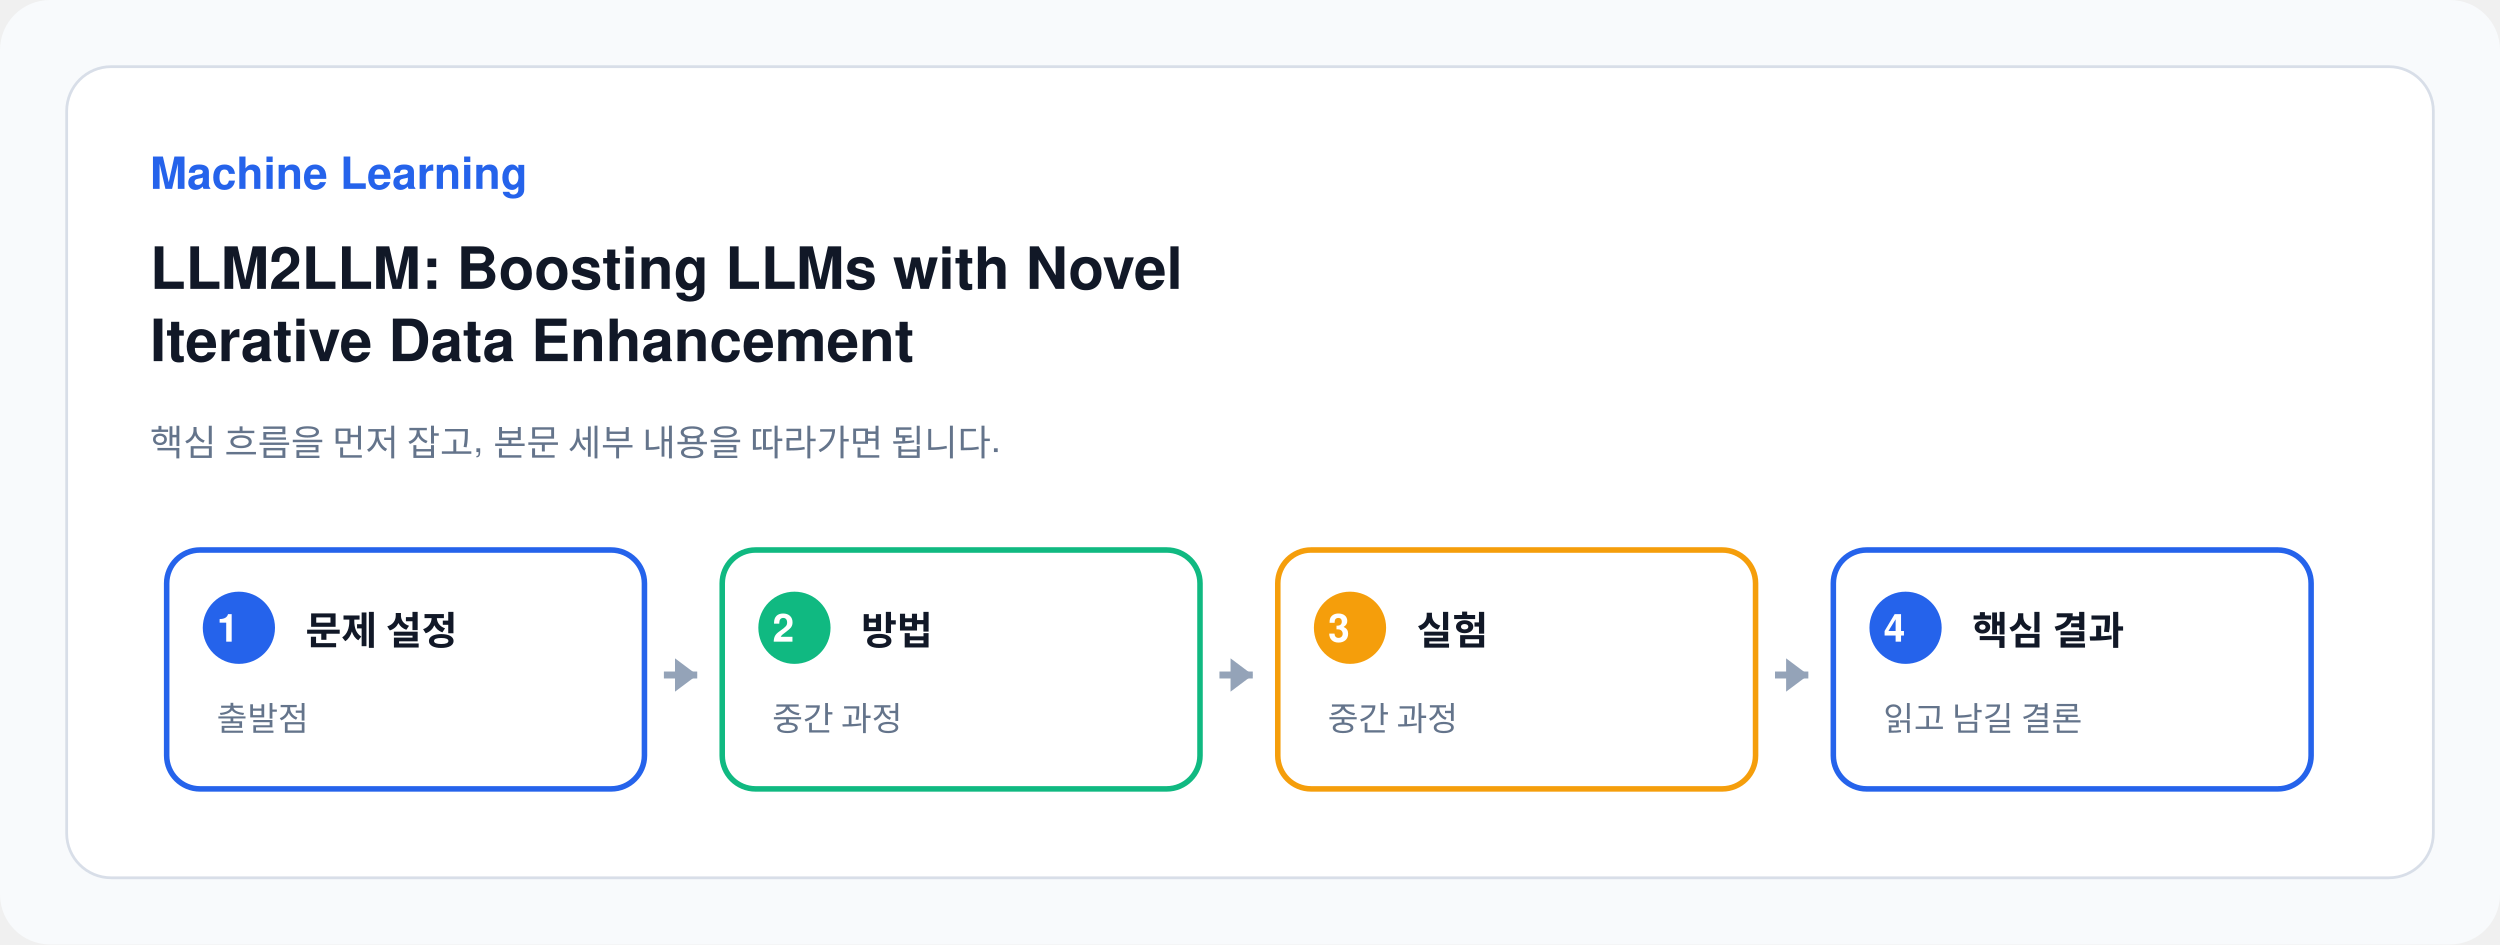
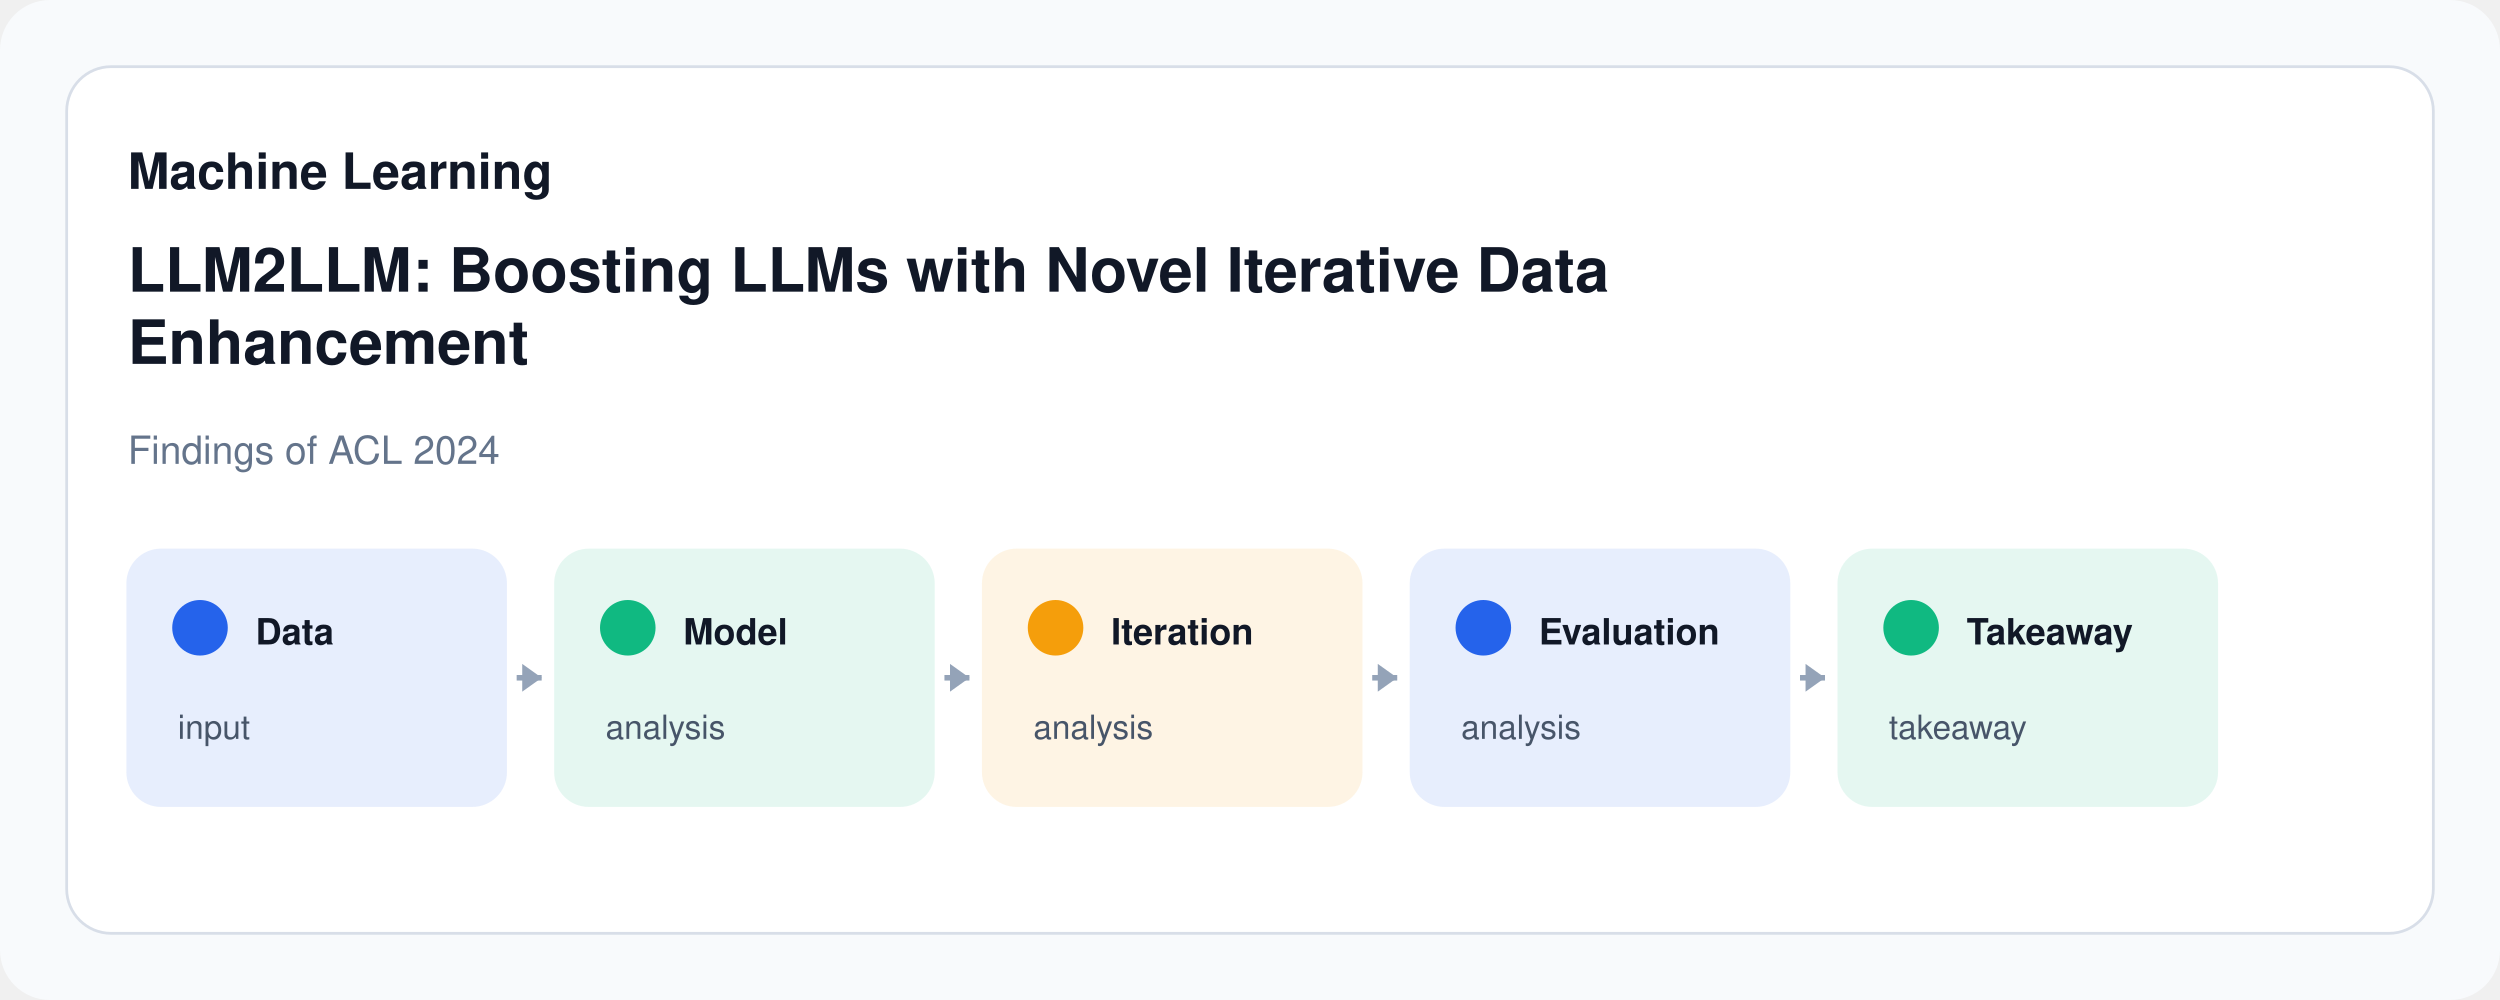
- <svg xmlns="http://www.w3.org/2000/svg" width="900" height="340" viewBox="0 0 900 340" role="img" aria-labelledby="title desc">
-   <rect width="900" height="340" rx="18" fill="#f8fafc" />
-   <rect x="24" y="24" width="852" height="292" rx="16" fill="#ffffff" stroke="#d8dee8" />
-   <text x="54" y="68" font-family="-apple-system, BlinkMacSystemFont, Segoe UI, Apple SD Gothic Neo, Noto Sans KR, Helvetica, Arial, sans-serif" font-size="16" font-weight="700" fill="#2563eb">Machine Learning</text>
-   <text x="54" y="104" font-family="-apple-system, BlinkMacSystemFont, Segoe UI, Apple SD Gothic Neo, Noto Sans KR, Helvetica, Arial, sans-serif" font-size="21" font-weight="700" fill="#111827">LLM2LLM: Boosting LLMs with Novel</text>
-   <text x="54" y="130" font-family="-apple-system, BlinkMacSystemFont, Segoe UI, Apple SD Gothic Neo, Noto Sans KR, Helvetica, Arial, sans-serif" font-size="21" font-weight="700" fill="#111827">Iterative Data Enhancement</text>
-   <text x="54" y="164" font-family="-apple-system, BlinkMacSystemFont, Segoe UI, Apple SD Gothic Neo, Noto Sans KR, Helvetica, Arial, sans-serif" font-size="13" fill="#64748b">핵심 흐름을 먼저 잡고, 본문 세부 내용을 따라가면 됩니다.</text>
-   <rect x="60" y="198" width="172" height="86" rx="12" fill="#ffffff" stroke="#2563eb" stroke-width="2" />
-   <circle cx="86" cy="226" r="13" fill="#2563eb" />
-   <text x="82" y="231" text-anchor="middle" font-family="-apple-system, BlinkMacSystemFont, Segoe UI, Helvetica, Arial, sans-serif" font-size="14" font-weight="700" fill="#ffffff">1</text>
-   <text x="110" y="232" font-family="-apple-system, BlinkMacSystemFont, Segoe UI, Apple SD Gothic Neo, Noto Sans KR, Helvetica, Arial, sans-serif" font-size="14" font-weight="700" fill="#111827">문제 설정</text>
-   <text x="78" y="263" font-family="-apple-system, BlinkMacSystemFont, Segoe UI, Apple SD Gothic Neo, Noto Sans KR, Helvetica, Arial, sans-serif" font-size="12" fill="#64748b">출발점</text>
-   <path d="M239 243 H251" stroke="#94a3b8" stroke-width="2.5" />
-   <path d="M251 243 l-8 -6 v12 z" fill="#94a3b8" />
-   <rect x="260" y="198" width="172" height="86" rx="12" fill="#ffffff" stroke="#10b981" stroke-width="2" />
-   <circle cx="286" cy="226" r="13" fill="#10b981" />
-   <text x="282" y="231" text-anchor="middle" font-family="-apple-system, BlinkMacSystemFont, Segoe UI, Helvetica, Arial, sans-serif" font-size="14" font-weight="700" fill="#ffffff">2</text>
-   <text x="310" y="232" font-family="-apple-system, BlinkMacSystemFont, Segoe UI, Apple SD Gothic Neo, Noto Sans KR, Helvetica, Arial, sans-serif" font-size="14" font-weight="700" fill="#111827">방법</text>
-   <text x="278" y="263" font-family="-apple-system, BlinkMacSystemFont, Segoe UI, Apple SD Gothic Neo, Noto Sans KR, Helvetica, Arial, sans-serif" font-size="12" fill="#64748b">중간 과정</text>
-   <path d="M439 243 H451" stroke="#94a3b8" stroke-width="2.5" />
-   <path d="M451 243 l-8 -6 v12 z" fill="#94a3b8" />
-   <rect x="460" y="198" width="172" height="86" rx="12" fill="#ffffff" stroke="#f59e0b" stroke-width="2" />
-   <circle cx="486" cy="226" r="13" fill="#f59e0b" />
-   <text x="482" y="231" text-anchor="middle" font-family="-apple-system, BlinkMacSystemFont, Segoe UI, Helvetica, Arial, sans-serif" font-size="14" font-weight="700" fill="#ffffff">3</text>
-   <text x="510" y="232" font-family="-apple-system, BlinkMacSystemFont, Segoe UI, Apple SD Gothic Neo, Noto Sans KR, Helvetica, Arial, sans-serif" font-size="14" font-weight="700" fill="#111827">실험</text>
-   <text x="478" y="263" font-family="-apple-system, BlinkMacSystemFont, Segoe UI, Apple SD Gothic Neo, Noto Sans KR, Helvetica, Arial, sans-serif" font-size="12" fill="#64748b">중간 과정</text>
-   <path d="M639 243 H651" stroke="#94a3b8" stroke-width="2.5" />
-   <path d="M651 243 l-8 -6 v12 z" fill="#94a3b8" />
-   <rect x="660" y="198" width="172" height="86" rx="12" fill="#ffffff" stroke="#2563eb" stroke-width="2" />
-   <circle cx="686" cy="226" r="13" fill="#2563eb" />
-   <text x="682" y="231" text-anchor="middle" font-family="-apple-system, BlinkMacSystemFont, Segoe UI, Helvetica, Arial, sans-serif" font-size="14" font-weight="700" fill="#ffffff">4</text>
-   <text x="710" y="232" font-family="-apple-system, BlinkMacSystemFont, Segoe UI, Apple SD Gothic Neo, Noto Sans KR, Helvetica, Arial, sans-serif" font-size="14" font-weight="700" fill="#111827">핵심 결과</text>
-   <text x="678" y="263" font-family="-apple-system, BlinkMacSystemFont, Segoe UI, Apple SD Gothic Neo, Noto Sans KR, Helvetica, Arial, sans-serif" font-size="12" fill="#64748b">읽고 남길 결론</text>
+ <svg xmlns="http://www.w3.org/2000/svg" width="900" height="360" viewBox="0 0 900 360" role="img" aria-labelledby="title desc">
+   <rect width="900" height="360" rx="18" fill="#f8fafc" />
+   <rect x="24" y="24" width="852" height="312" rx="16" fill="#ffffff" stroke="#d8dee8" />
+   <text x="46" y="68" font-family="-apple-system, BlinkMacSystemFont, Segoe UI, Helvetica, Arial, sans-serif" font-size="18" font-weight="700" fill="#111827">Machine Learning</text>
+   <text x="46" y="105" font-family="-apple-system, BlinkMacSystemFont, Segoe UI, Helvetica, Arial, sans-serif" font-size="22" font-weight="700" fill="#111827">LLM2LLM: Boosting LLMs with Novel Iterative Data</text>
+   <text x="46" y="131" font-family="-apple-system, BlinkMacSystemFont, Segoe UI, Helvetica, Arial, sans-serif" font-size="22" font-weight="700" fill="#111827">Enhancement</text>
+   <text x="46" y="167" font-family="-apple-system, BlinkMacSystemFont, Segoe UI, Helvetica, Arial, sans-serif" font-size="14" fill="#64748b">Findings of ACL 2024</text>
+   <rect x="46" y="198" width="136" height="92" rx="12" fill="#2563eb" opacity="0.11" stroke="#2563eb" />
+   <circle cx="72" cy="226" r="10" fill="#2563eb" />
+   <text x="92" y="232" font-family="-apple-system, BlinkMacSystemFont, Segoe UI, Helvetica, Arial, sans-serif" font-size="13" font-weight="700" fill="#111827">Data</text>
+   <text x="64" y="266" font-family="-apple-system, BlinkMacSystemFont, Segoe UI, Helvetica, Arial, sans-serif" font-size="12" fill="#475569">input</text>
+   <path d="M186 244 H195" stroke="#94a3b8" stroke-width="2" />
+   <path d="M195 244 l-7 -5 v10 z" fill="#94a3b8" />
+   <rect x="200" y="198" width="136" height="92" rx="12" fill="#10b981" opacity="0.11" stroke="#10b981" />
+   <circle cx="226" cy="226" r="10" fill="#10b981" />
+   <text x="246" y="232" font-family="-apple-system, BlinkMacSystemFont, Segoe UI, Helvetica, Arial, sans-serif" font-size="13" font-weight="700" fill="#111827">Model</text>
+   <text x="218" y="266" font-family="-apple-system, BlinkMacSystemFont, Segoe UI, Helvetica, Arial, sans-serif" font-size="12" fill="#475569">analysis</text>
+   <path d="M340 244 H349" stroke="#94a3b8" stroke-width="2" />
+   <path d="M349 244 l-7 -5 v10 z" fill="#94a3b8" />
+   <rect x="354" y="198" width="136" height="92" rx="12" fill="#f59e0b" opacity="0.11" stroke="#f59e0b" />
+   <circle cx="380" cy="226" r="10" fill="#f59e0b" />
+   <text x="400" y="232" font-family="-apple-system, BlinkMacSystemFont, Segoe UI, Helvetica, Arial, sans-serif" font-size="13" font-weight="700" fill="#111827">Iteration</text>
+   <text x="372" y="266" font-family="-apple-system, BlinkMacSystemFont, Segoe UI, Helvetica, Arial, sans-serif" font-size="12" fill="#475569">analysis</text>
+   <path d="M494 244 H503" stroke="#94a3b8" stroke-width="2" />
+   <path d="M503 244 l-7 -5 v10 z" fill="#94a3b8" />
+   <rect x="508" y="198" width="136" height="92" rx="12" fill="#2563eb" opacity="0.11" stroke="#2563eb" />
+   <circle cx="534" cy="226" r="10" fill="#2563eb" />
+   <text x="554" y="232" font-family="-apple-system, BlinkMacSystemFont, Segoe UI, Helvetica, Arial, sans-serif" font-size="13" font-weight="700" fill="#111827">Evaluation</text>
+   <text x="526" y="266" font-family="-apple-system, BlinkMacSystemFont, Segoe UI, Helvetica, Arial, sans-serif" font-size="12" fill="#475569">analysis</text>
+   <path d="M648 244 H657" stroke="#94a3b8" stroke-width="2" />
+   <path d="M657 244 l-7 -5 v10 z" fill="#94a3b8" />
+   <rect x="662" y="198" width="136" height="92" rx="12" fill="#10b981" opacity="0.11" stroke="#10b981" />
+   <circle cx="688" cy="226" r="10" fill="#10b981" />
+   <text x="708" y="232" font-family="-apple-system, BlinkMacSystemFont, Segoe UI, Helvetica, Arial, sans-serif" font-size="13" font-weight="700" fill="#111827">Takeaway</text>
+   <text x="680" y="266" font-family="-apple-system, BlinkMacSystemFont, Segoe UI, Helvetica, Arial, sans-serif" font-size="12" fill="#475569">takeaway</text>
</svg>
